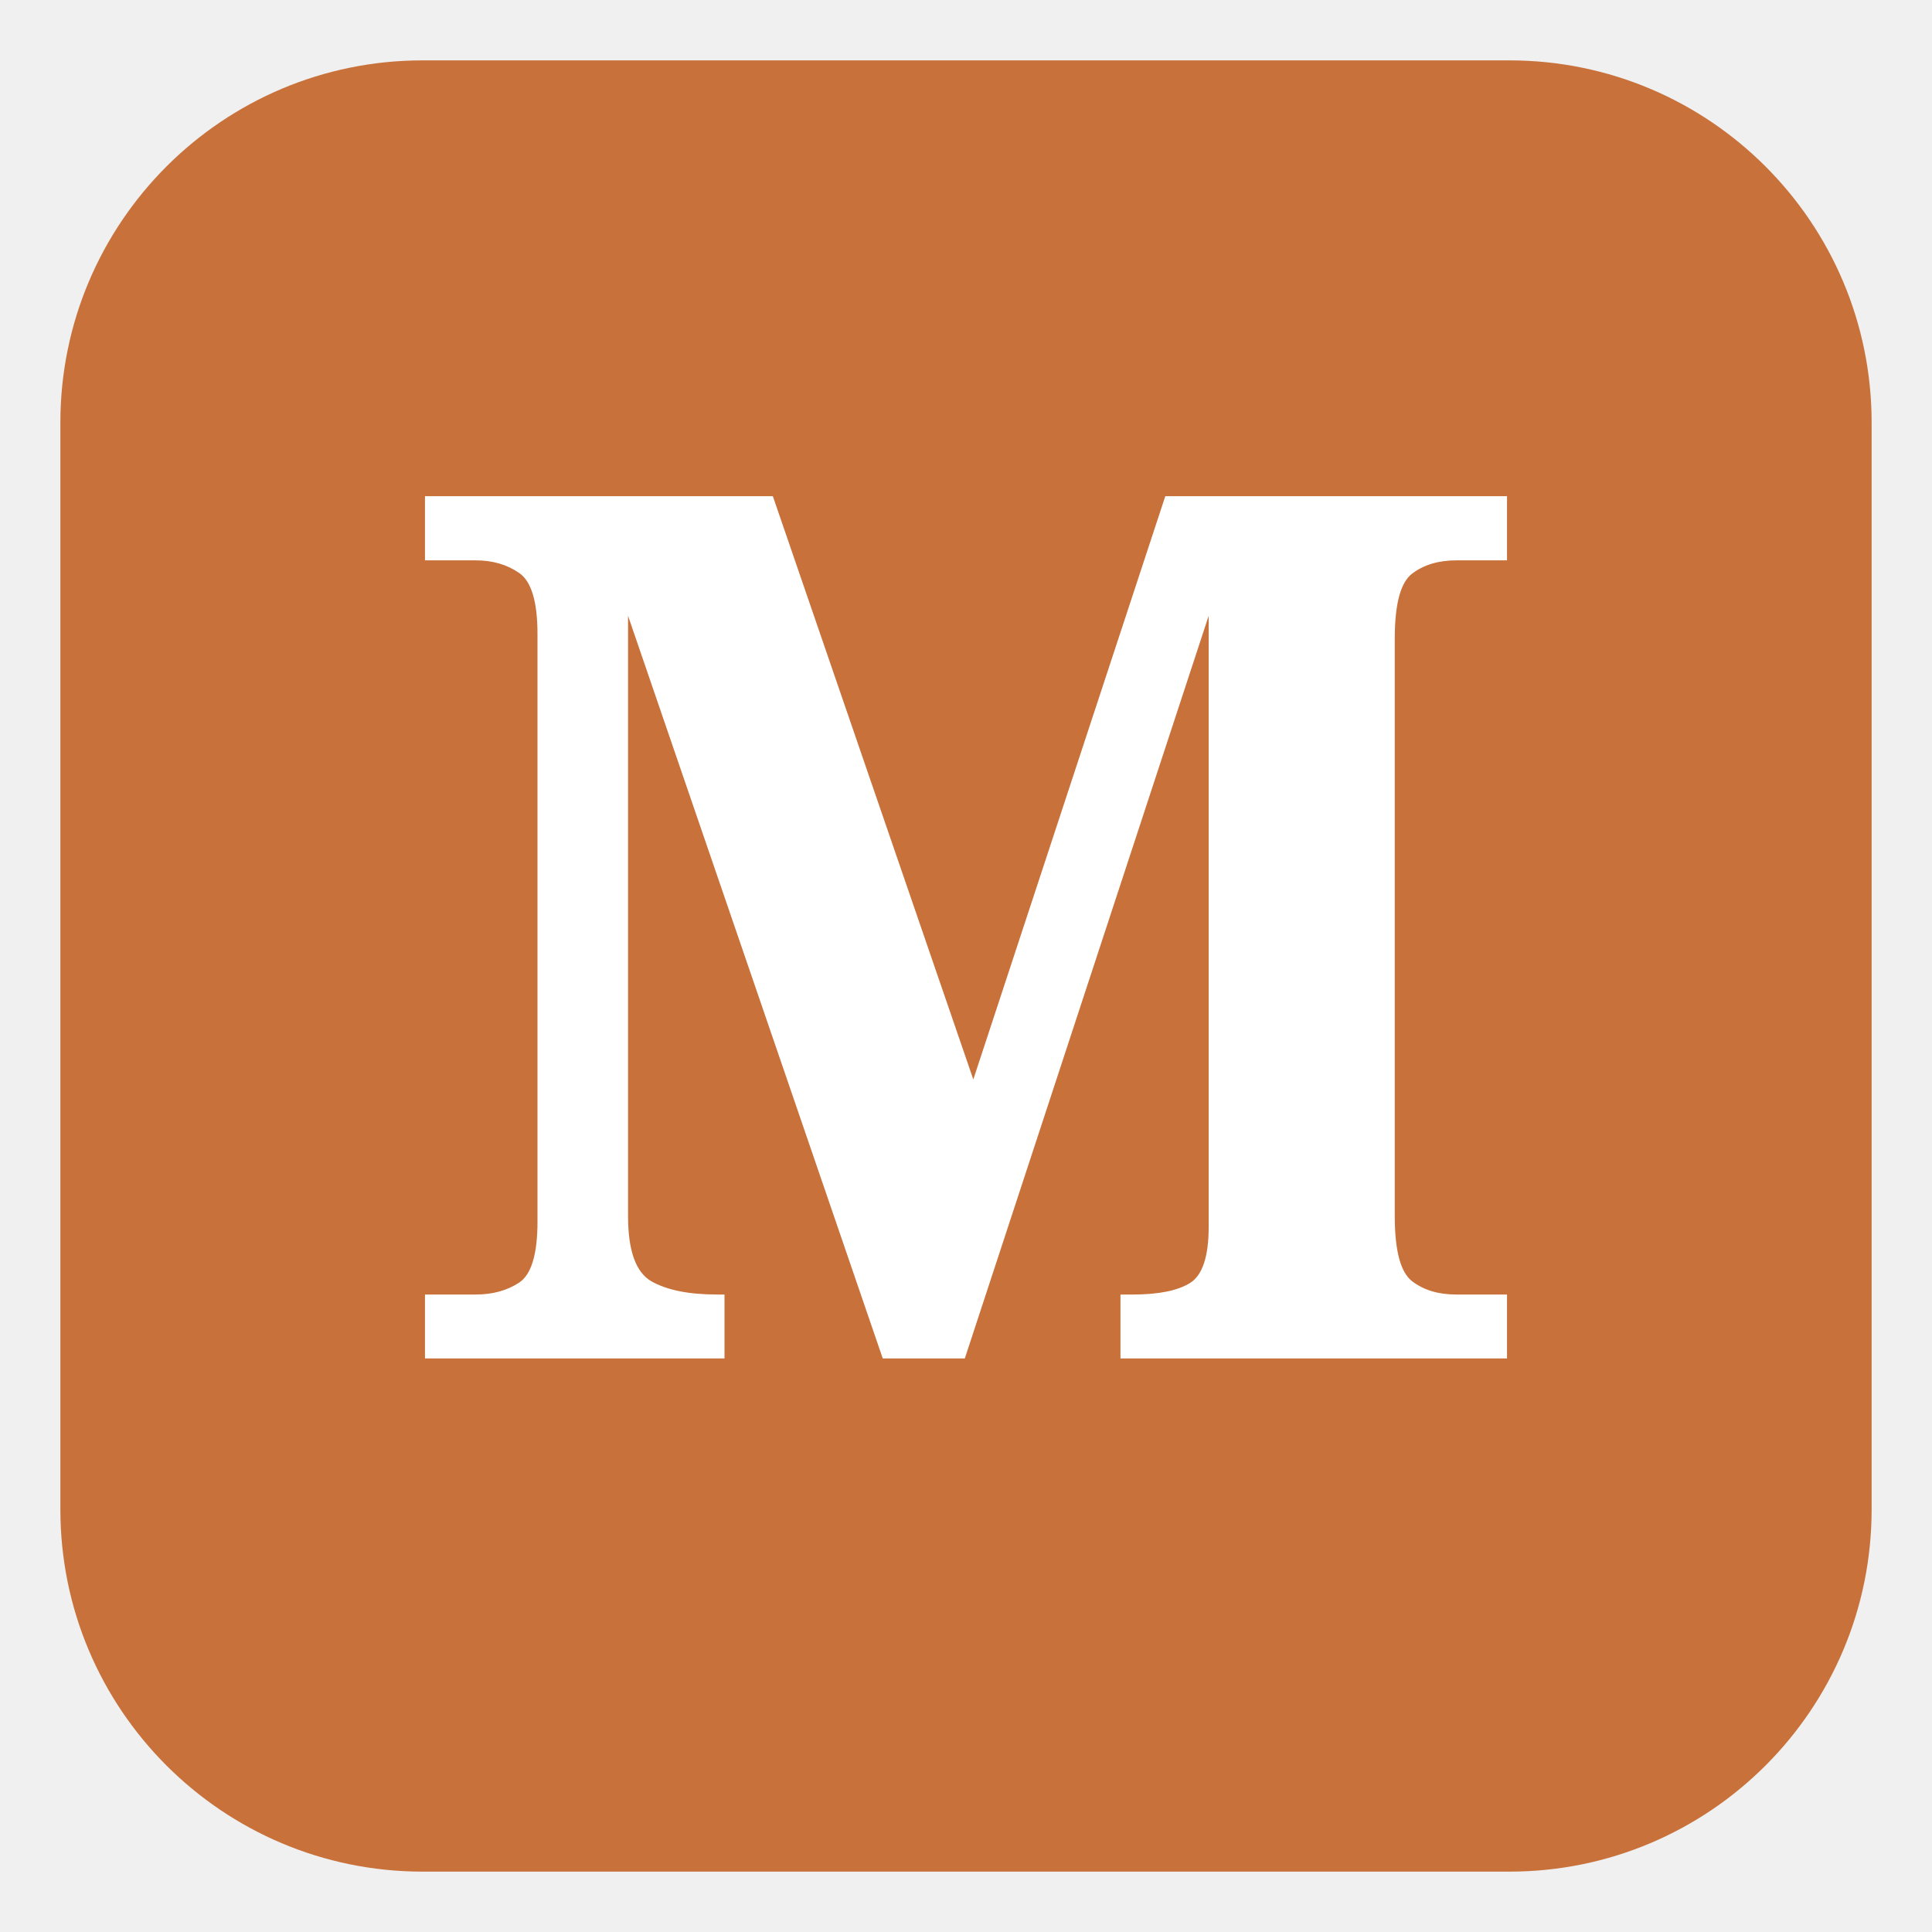
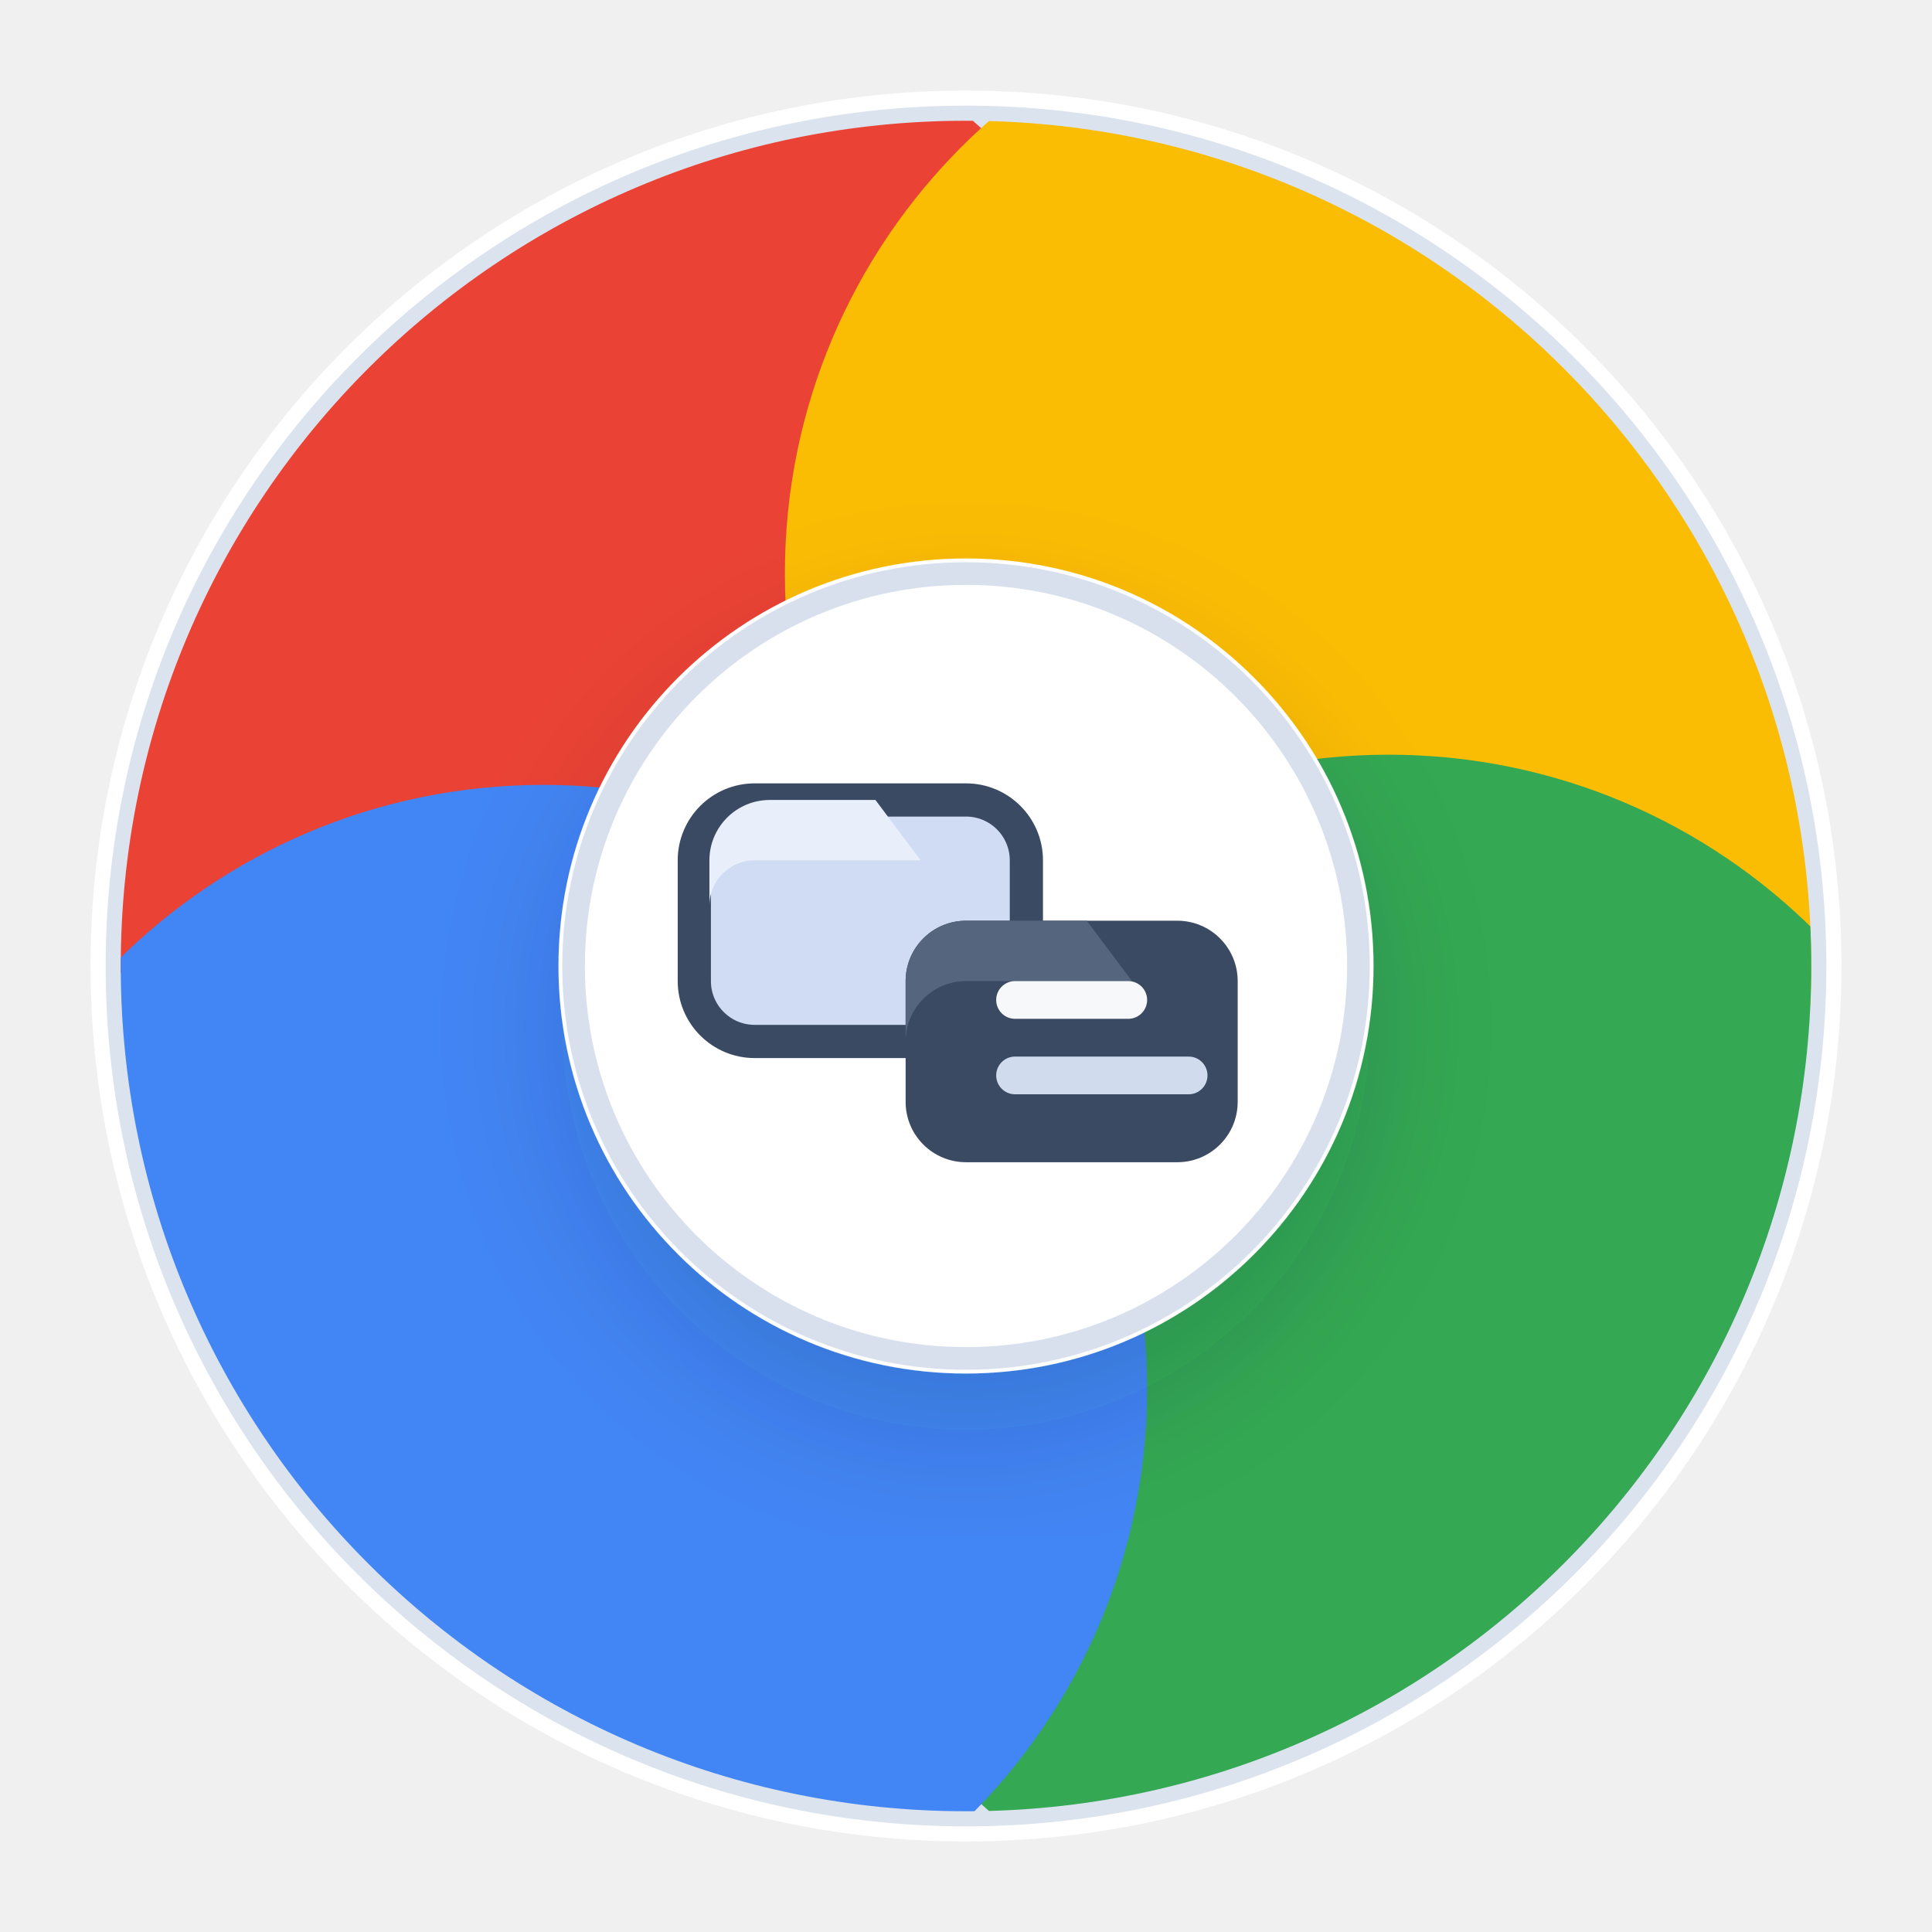
- <svg xmlns="http://www.w3.org/2000/svg" width="128" height="128" viewBox="0 0 128 128">
-   <rect x="4" y="4" width="120" height="120" rx="24" ry="24" fill="#c8713a" />
-   <text x="64" y="90" font-family="Georgia, serif" font-size="80" font-weight="bold" fill="white" text-anchor="middle">M</text>
+ <svg xmlns="http://www.w3.org/2000/svg" width="128" height="128" viewBox="0 0 128 128" role="img" aria-labelledby="title desc">
+   <defs>
+     <clipPath id="icon-clip">
+       <circle cx="64" cy="64" r="56" />
+     </clipPath>
+     <filter id="center-shadow" x="-20%" y="-20%" width="140%" height="140%">
+       <feDropShadow dx="0" dy="4" stdDeviation="4" flood-color="#1f2a3a" flood-opacity="0.16" />
+     </filter>
+   </defs>
+   <circle cx="64" cy="64" r="58" fill="#ffffff" />
+   <circle cx="64" cy="64" r="56" fill="#f6f8fc" stroke="#dbe3ee" stroke-width="2" />
+   <g clip-path="url(#icon-clip)">
+     <circle cx="38" cy="38" r="40" fill="#ea4335" />
+     <circle cx="92" cy="38" r="40" fill="#fbbc04" />
+     <circle cx="92" cy="90" r="40" fill="#34a853" />
+     <circle cx="36" cy="92" r="40" fill="#4285f4" />
+   </g>
+   <circle cx="64" cy="64" r="27" fill="#ffffff" filter="url(#center-shadow)" />
+   <circle cx="64" cy="64" r="26" fill="#ffffff" stroke="#d8e0ee" stroke-width="1.5" />
+   <g transform="translate(64 64)">
+     <rect x="-18" y="-11" width="22" height="16" rx="4" fill="#cfdcf3" stroke="#3a4a62" stroke-width="2.2" />
+     <path d="M-14 -11h8l3 4h-11a3 3 0 0 0-3 3v-3a4 4 0 0 1 4-4Z" fill="#e8effb" />
+     <rect x="-4" y="-3" width="22" height="16" rx="4" fill="#3a4a62" />
+     <path d="M0 -3h8l3 4H0a4 4 0 0 0-4 4V1a4 4 0 0 1 4-4Z" fill="#55657d" />
+     <rect x="2" y="1" width="10" height="2.5" rx="1.25" fill="#ffffff" opacity="0.96" />
+     <rect x="2" y="6" width="14" height="2.5" rx="1.25" fill="#dce7f8" opacity="0.92" />
+   </g>
</svg>
